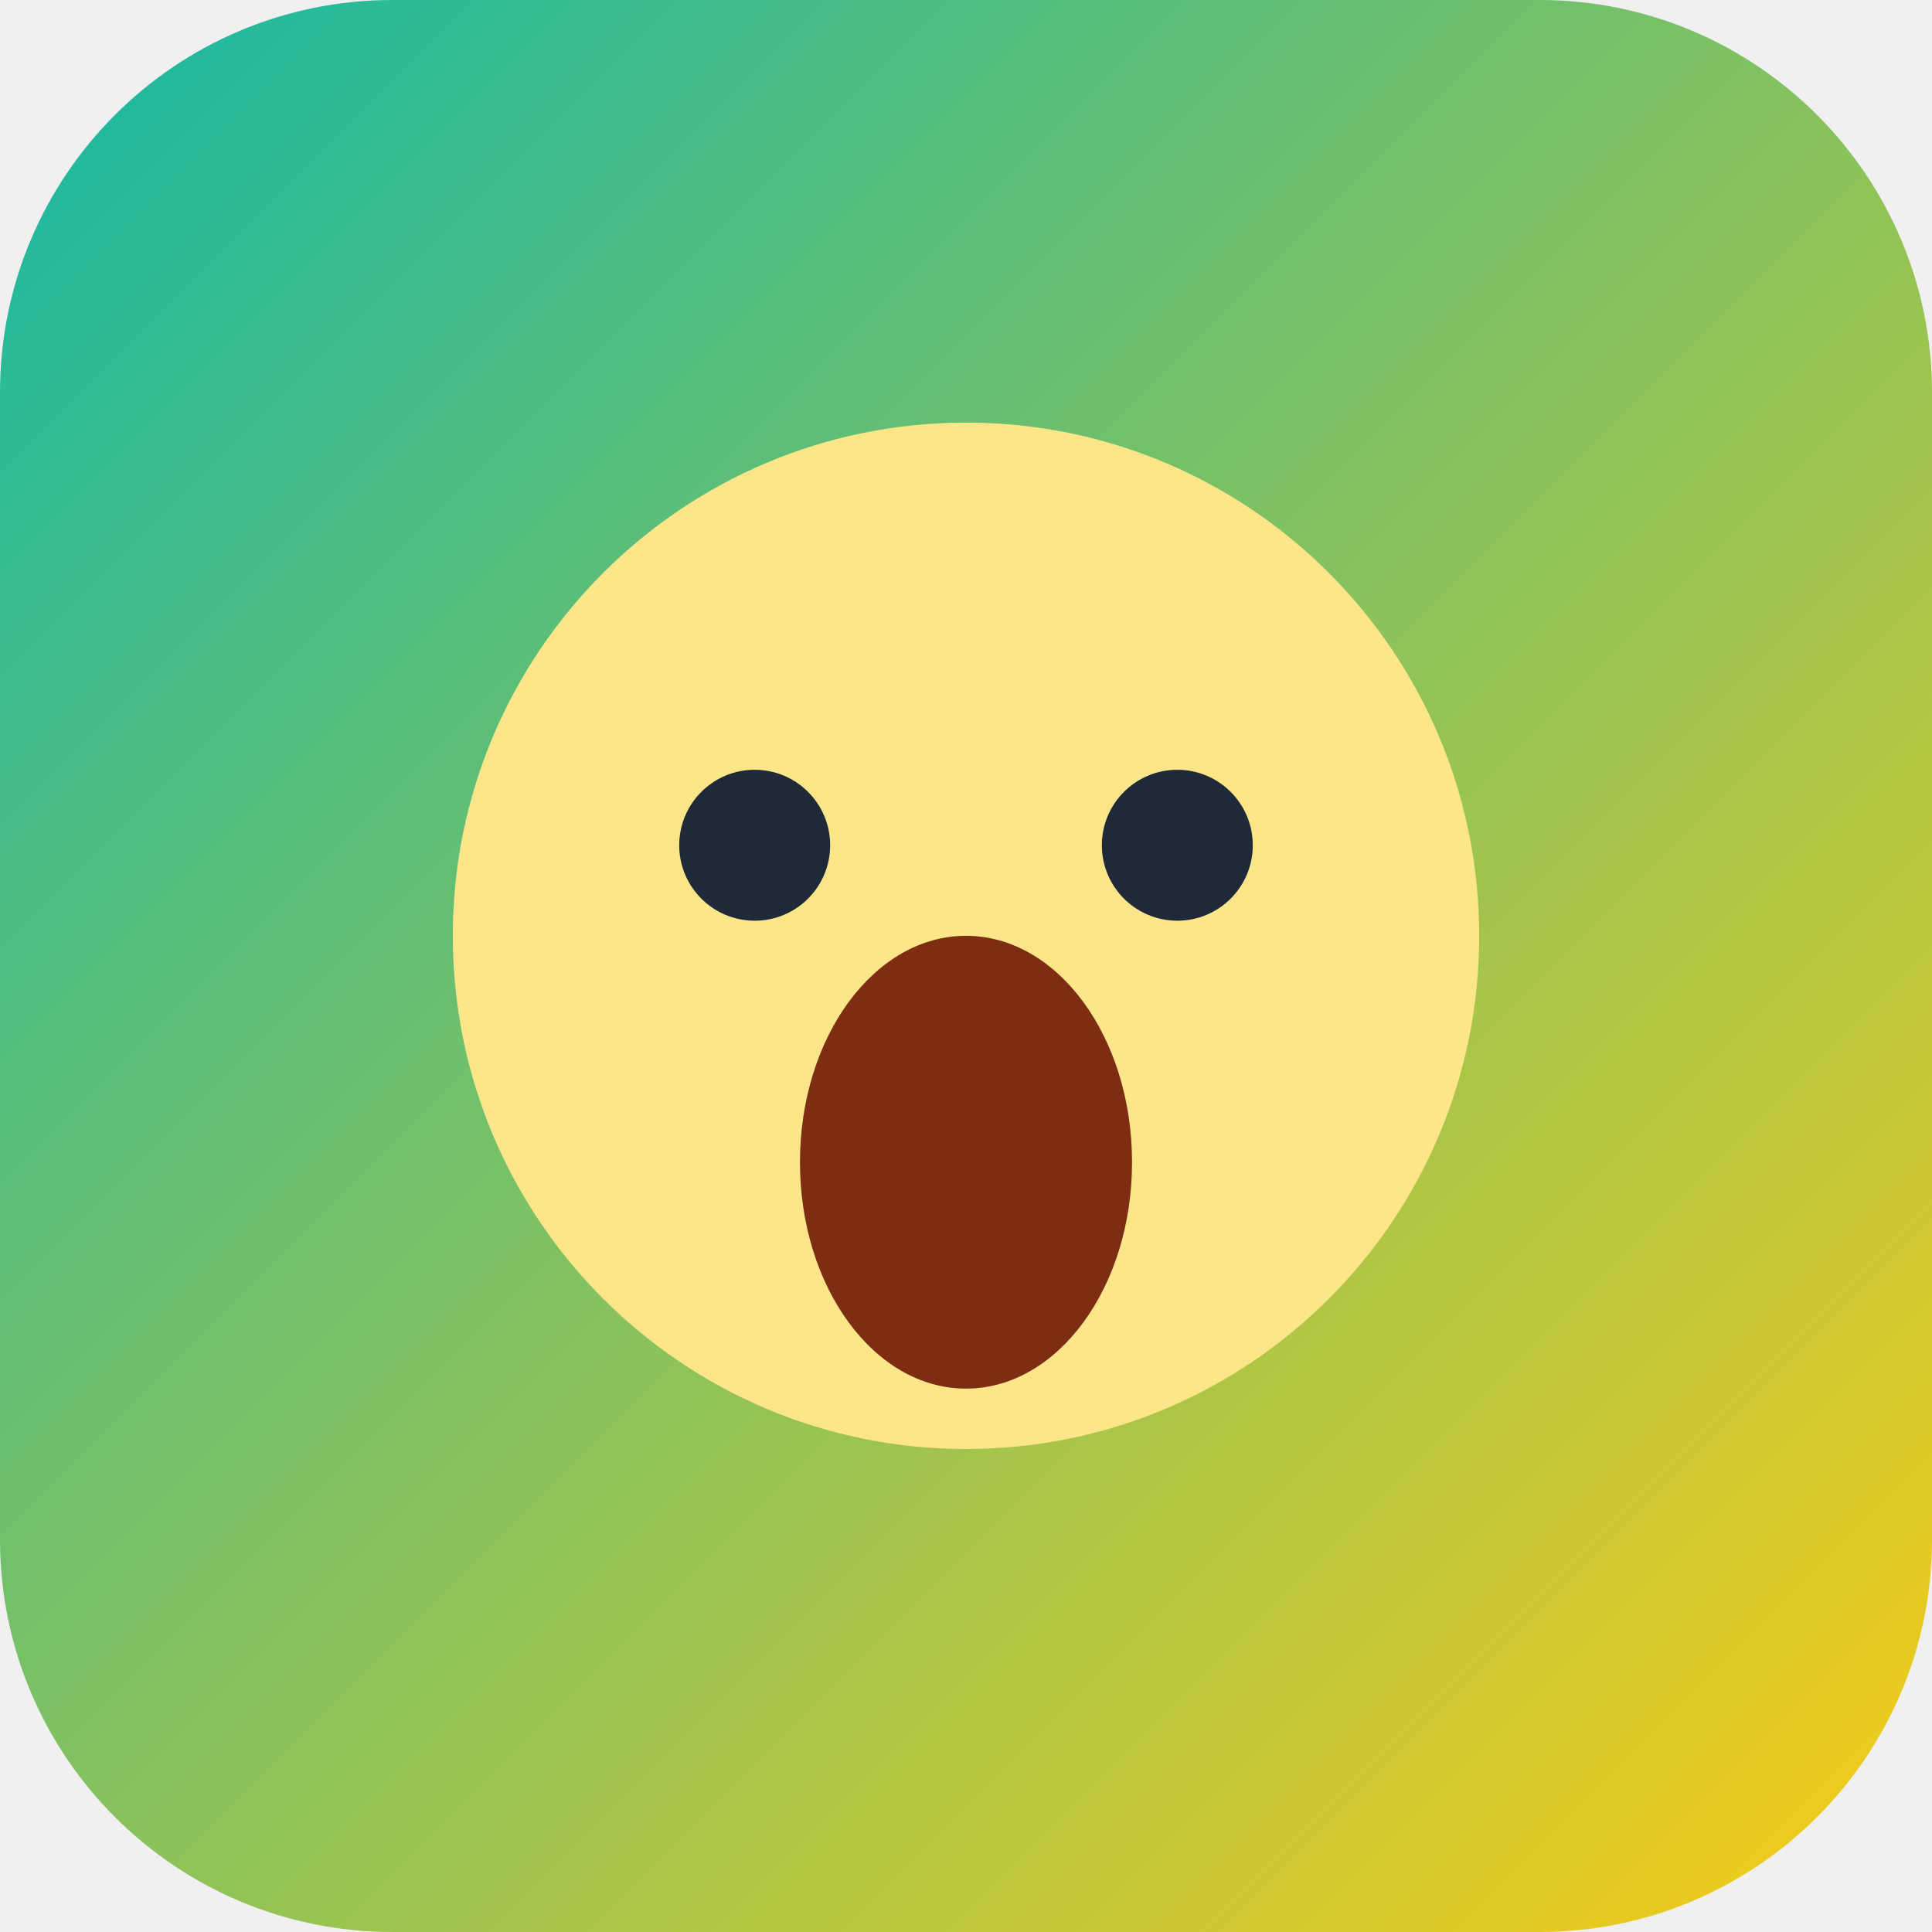
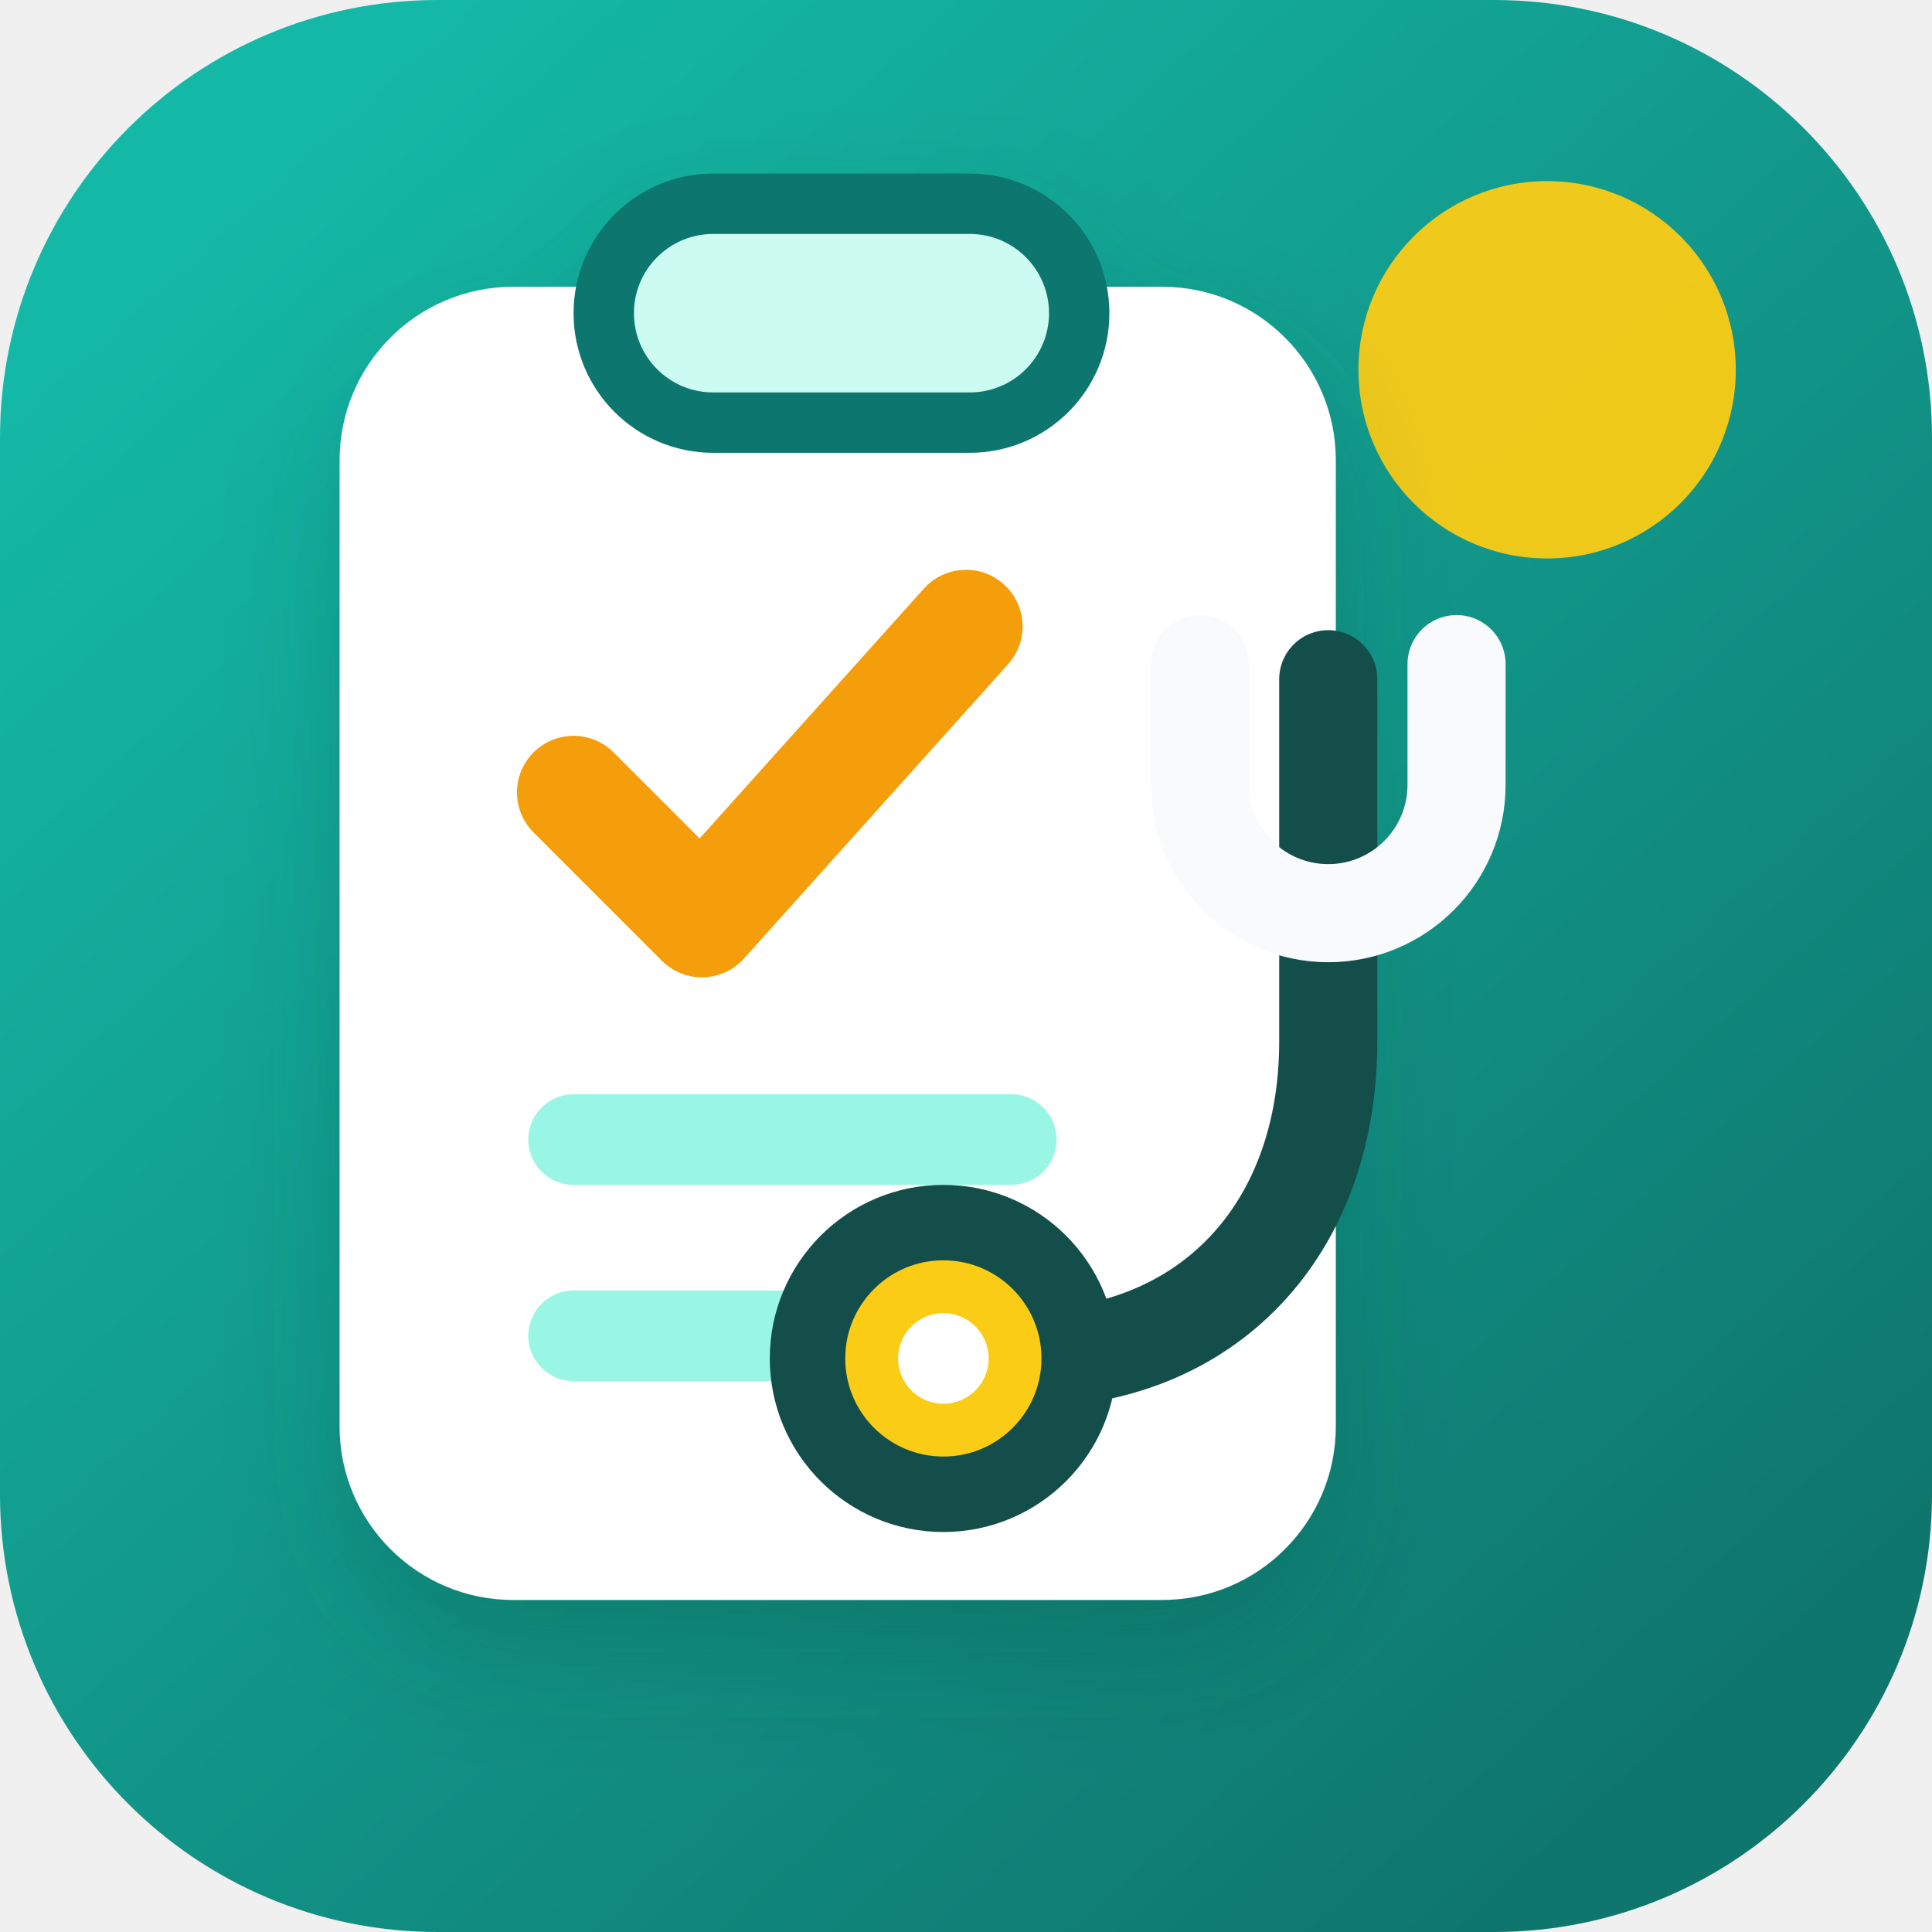
- <svg xmlns="http://www.w3.org/2000/svg" viewBox="0 0 256 256">
+ <svg xmlns="http://www.w3.org/2000/svg" viewBox="0 0 256 256" role="img" aria-labelledby="title">
  <defs>
-     <linearGradient id="bg" x1="0%" y1="0%" x2="100%" y2="100%">
-       <stop offset="0%" stop-color="#14b8a6" />
-       <stop offset="100%" stop-color="#facc15" />
+     <linearGradient id="background" x1="34" y1="24" x2="222" y2="232" gradientUnits="userSpaceOnUse">
+       <stop stop-color="#14b8a6" />
+       <stop offset="1" stop-color="#0f766e" />
    </linearGradient>
+     <filter id="shadow" x="-20%" y="-20%" width="140%" height="150%">
+       <feDropShadow dx="0" dy="7" stdDeviation="7" flood-color="#064e3b" flood-opacity=".25" />
+     </filter>
  </defs>
-   <rect width="256" height="256" rx="52" fill="url(#bg)" />
-   <circle cx="128" cy="124" r="68" fill="#fde68a" />
-   <circle cx="100" cy="112" r="10" fill="#1f2937" />
-   <circle cx="156" cy="112" r="10" fill="#1f2937" />
-   <ellipse cx="128" cy="154" rx="22" ry="30" fill="#7c2d12" />
+   <rect width="256" height="256" rx="58" fill="url(#background)" />
+   <circle cx="205" cy="49" r="25" fill="#facc15" opacity=".95" />
+   <g filter="url(#shadow)">
+     <rect x="45" y="38" width="132" height="174" rx="23" fill="#fff" />
+     <rect x="80" y="27" width="63" height="29" rx="14.5" fill="#ccfbf1" stroke="#0f766e" stroke-width="8" />
+   </g>
+   <path d="m76 105 17 17 35-39" fill="none" stroke="#f59e0b" stroke-width="15" stroke-linecap="round" stroke-linejoin="round" />
+   <path d="M76 151h58M76 177h38" fill="none" stroke="#99f6e4" stroke-width="12" stroke-linecap="round" />
+   <path d="M176 90v48c0 25-16 42-40 42h-7" fill="none" stroke="#134e4a" stroke-width="13" stroke-linecap="round" />
+   <path d="M159 88v16a17 17 0 0 0 34 0V88" fill="none" stroke="#f8fafc" stroke-width="13" stroke-linecap="round" />
+   <circle cx="125" cy="180" r="18" fill="#facc15" stroke="#134e4a" stroke-width="10" />
+   <circle cx="125" cy="180" r="6" fill="#fff" />
</svg>
